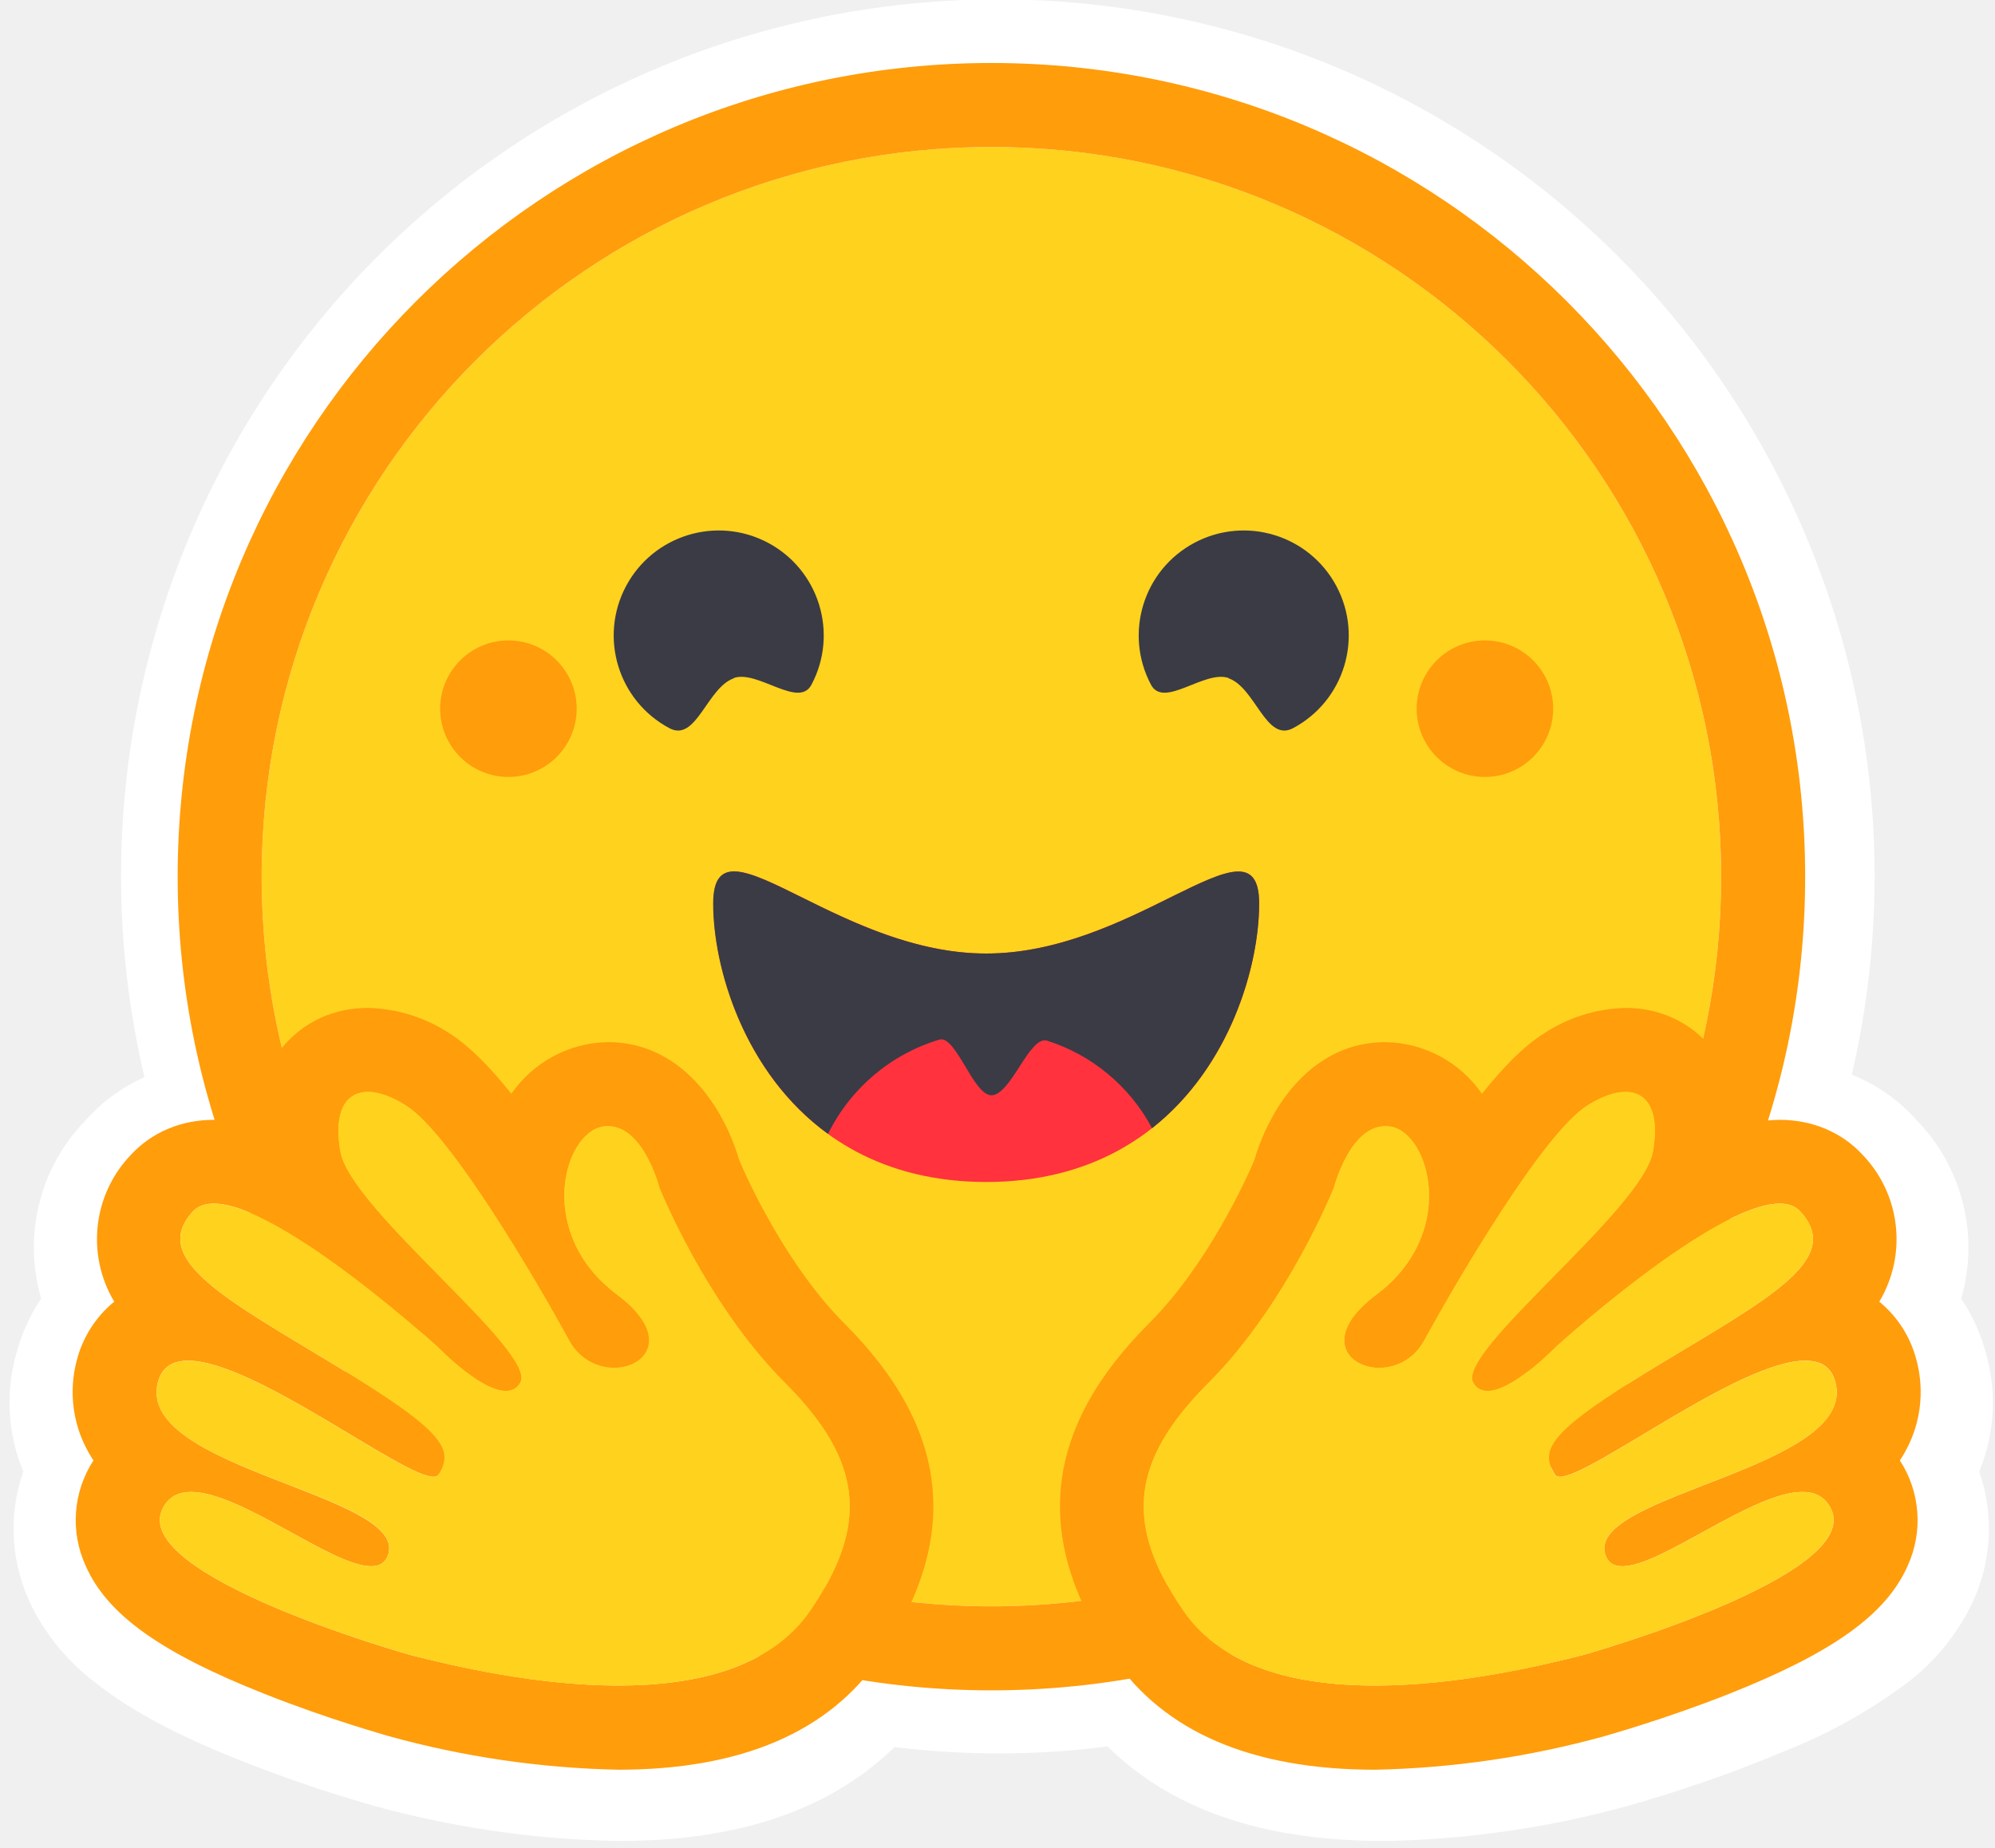
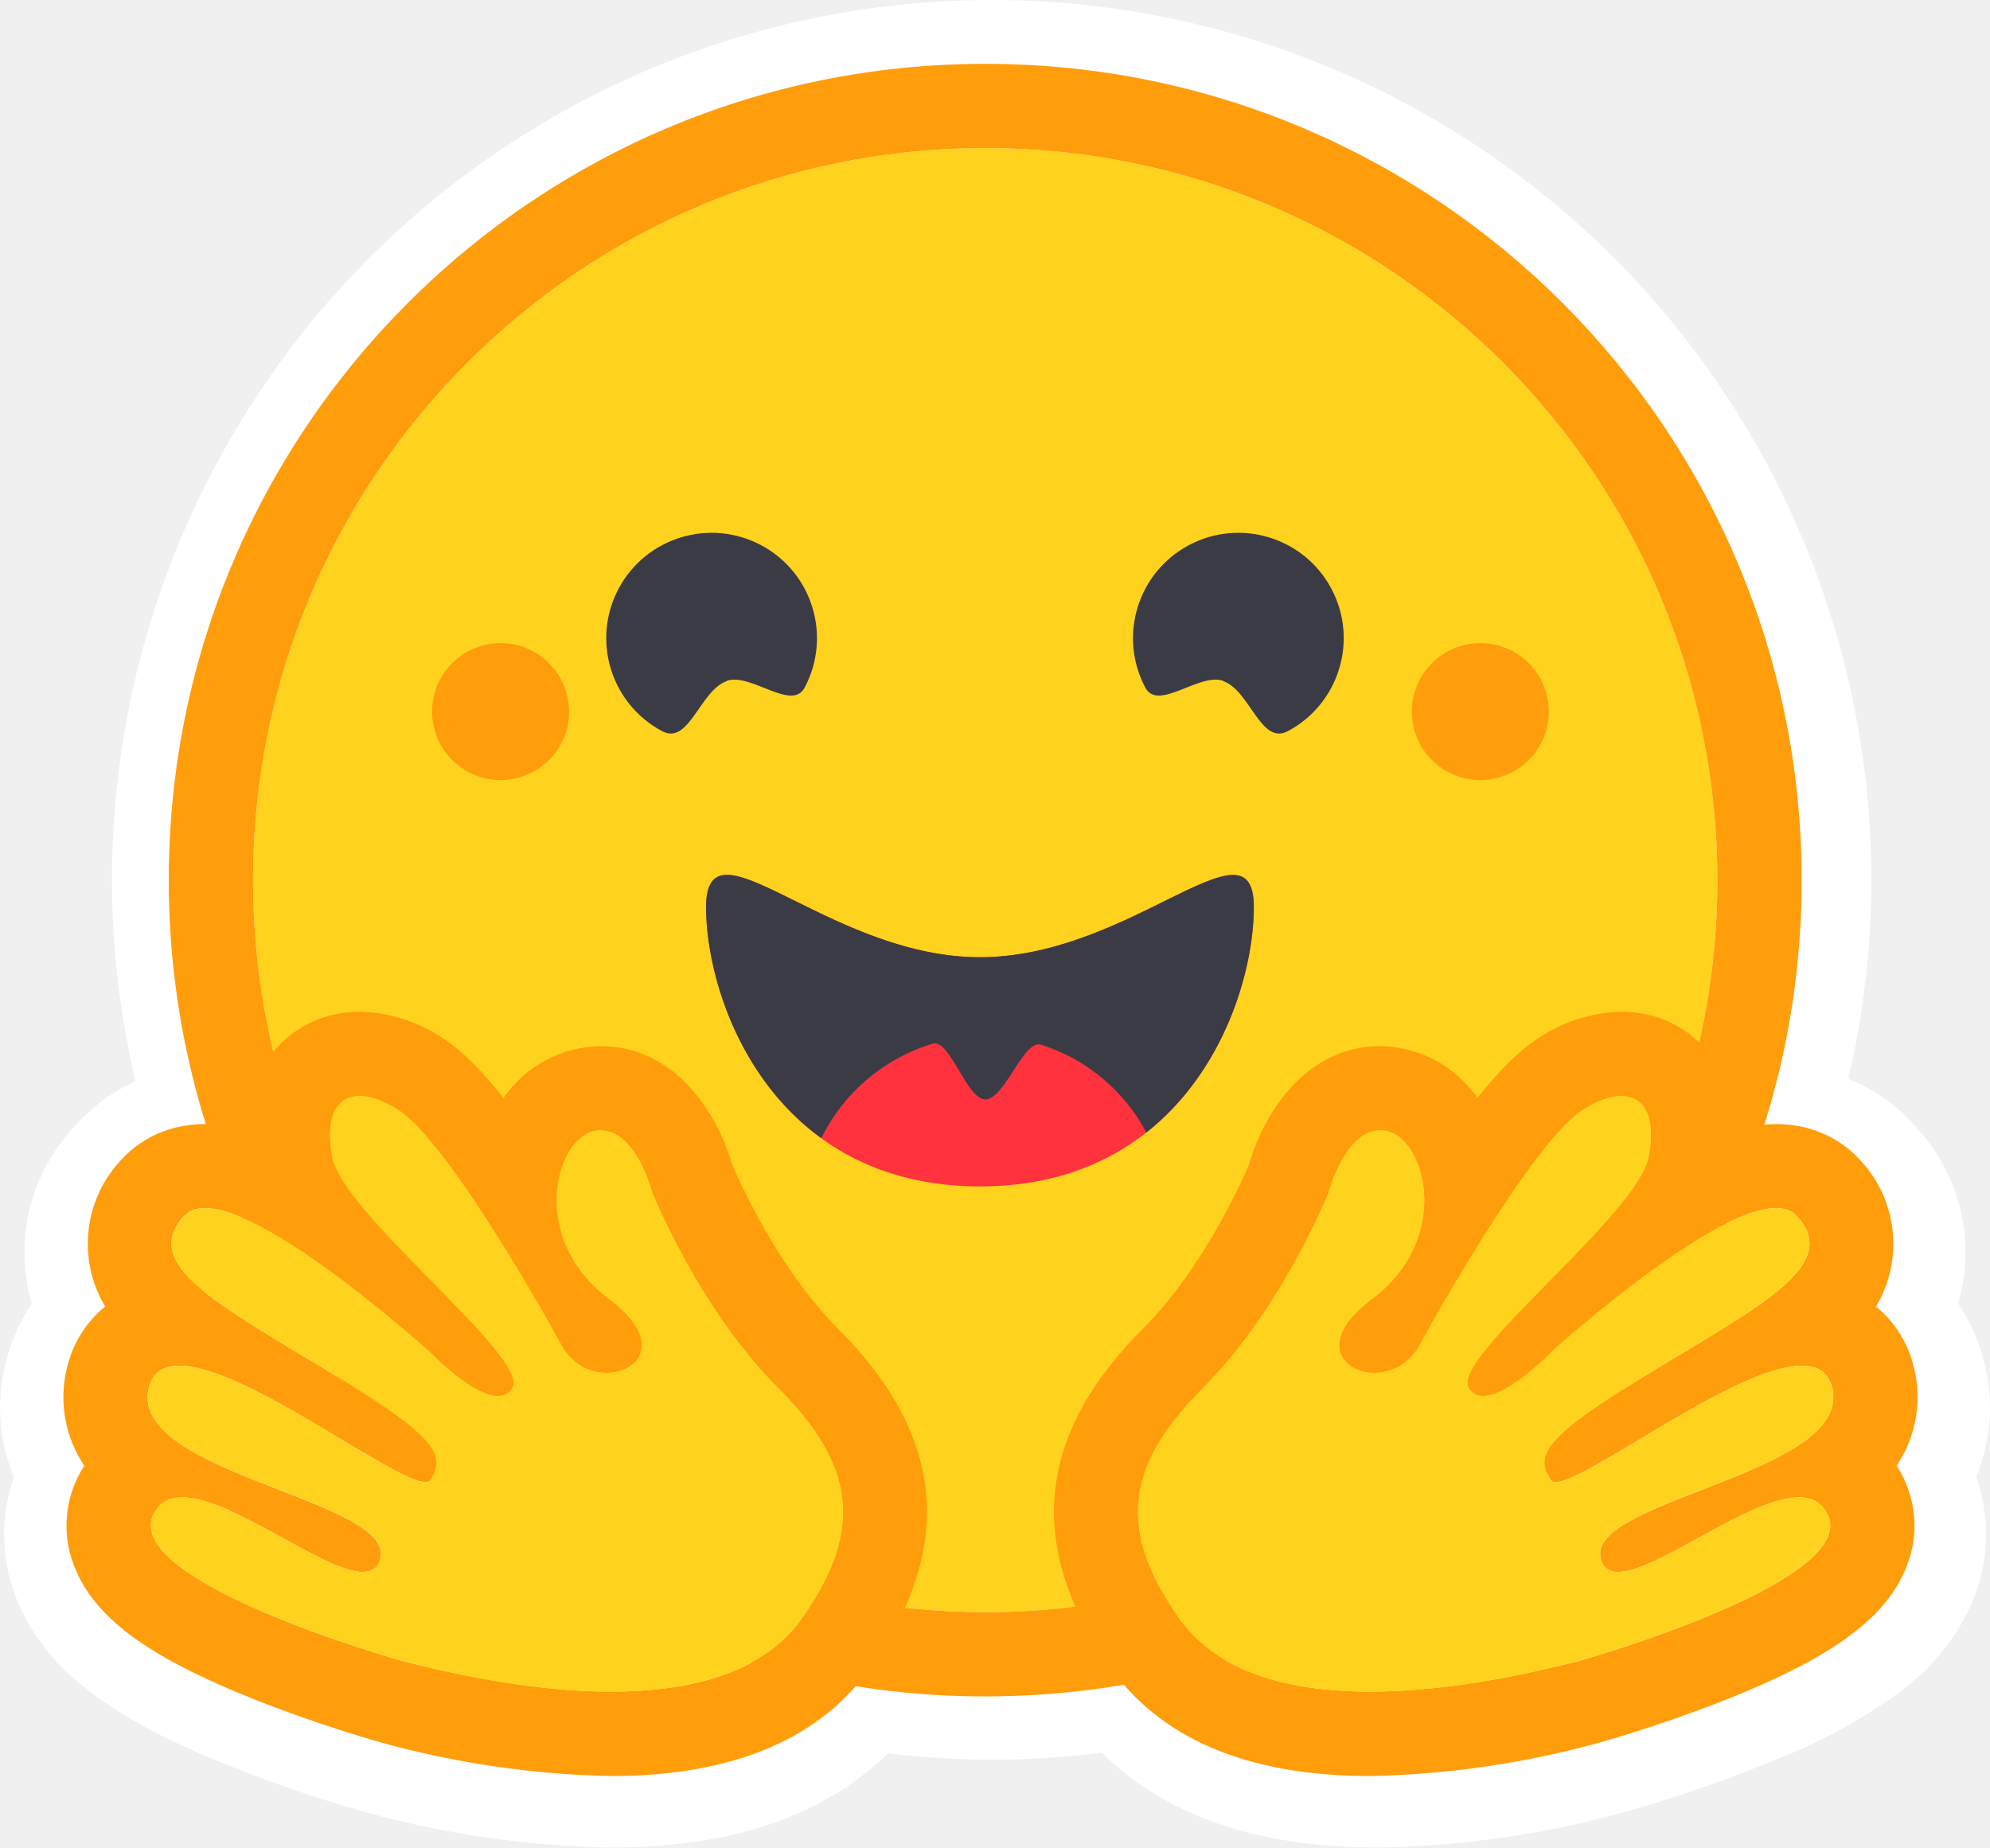
- <svg xmlns="http://www.w3.org/2000/svg" width="95" height="88" fill="none">
+ <svg xmlns="http://www.w3.org/2000/svg" fill="none" viewBox="0.45 -0.03 94.45 87.7">
  <path fill="#fff" d="M94.25 70.08a8.28 8.28 0 0 1-.43 6.46 10.57 10.57 0 0 1-3 3.6 25.18 25.18 0 0 1-5.7 3.2 65.74 65.74 0 0 1-7.56 2.65 46.67 46.67 0 0 1-11.42 1.68c-5.42.05-10.09-1.23-13.4-4.5a40.4 40.4 0 0 1-10.14.03c-3.34 3.25-7.99 4.52-13.39 4.47a46.82 46.82 0 0 1-11.43-1.68 66.37 66.37 0 0 1-7.55-2.65c-2.28-.98-4.17-2-5.68-3.2a10.5 10.5 0 0 1-3.02-3.6c-.99-2-1.18-4.3-.42-6.46a8.54 8.54 0 0 1-.33-5.63c.25-.95.66-1.83 1.18-2.61a8.67 8.67 0 0 1 2.1-8.47 8.23 8.23 0 0 1 2.82-2.07 41.75 41.75 0 1 1 81.3-.12 8.27 8.27 0 0 1 3.11 2.19 8.7 8.7 0 0 1 2.1 8.47c.52.78.93 1.66 1.18 2.61a8.61 8.61 0 0 1-.32 5.63Z" />
  <path fill="#FFD21E" d="M47.21 76.5a34.75 34.75 0 1 0 0-69.5 34.75 34.75 0 0 0 0 69.5Z" />
  <path fill="#FF9D0B" d="M81.96 41.75a34.75 34.75 0 1 0-69.5 0 34.75 34.75 0 0 0 69.5 0Zm-73.5 0a38.75 38.75 0 1 1 77.5 0 38.75 38.75 0 0 1-77.5 0Z" />
  <path fill="#3A3B45" d="M58.5 32.3c1.28.44 1.78 3.06 3.07 2.38a5 5 0 1 0-6.76-2.07c.61 1.15 2.55-.72 3.7-.32ZM34.95 32.3c-1.28.44-1.79 3.06-3.07 2.38a5 5 0 1 1 6.76-2.07c-.61 1.15-2.56-.72-3.7-.32Z" />
  <path fill="#FF323D" d="M46.96 56.29c9.83 0 13-8.76 13-13.26 0-2.34-1.57-1.6-4.09-.36-2.33 1.15-5.46 2.74-8.9 2.74-7.19 0-13-6.88-13-2.38s3.16 13.26 13 13.26Z" />
  <path fill="#3A3B45" fill-rule="evenodd" d="M39.43 54a8.7 8.7 0 0 1 5.3-4.49c.4-.12.81.57 1.24 1.28.4.68.82 1.37 1.24 1.37.45 0 .9-.68 1.33-1.35.45-.7.89-1.38 1.32-1.25a8.61 8.61 0 0 1 5 4.17c3.73-2.94 5.1-7.74 5.1-10.7 0-2.34-1.57-1.6-4.09-.36l-.14.07c-2.31 1.15-5.39 2.67-8.77 2.67s-6.45-1.52-8.77-2.67c-2.6-1.29-4.23-2.1-4.23.29 0 3.05 1.46 8.06 5.47 10.97Z" clip-rule="evenodd" />
  <path fill="#FF9D0B" d="M70.71 37a3.25 3.25 0 1 0 0-6.5 3.25 3.25 0 0 0 0 6.5ZM24.21 37a3.25 3.25 0 1 0 0-6.5 3.25 3.25 0 0 0 0 6.5ZM17.52 48c-1.62 0-3.06.66-4.07 1.87a5.97 5.97 0 0 0-1.33 3.76 7.1 7.1 0 0 0-1.94-.3c-1.55 0-2.95.59-3.94 1.66a5.8 5.8 0 0 0-.8 7 5.3 5.3 0 0 0-1.79 2.82c-.24.9-.48 2.8.8 4.74a5.22 5.22 0 0 0-.37 5.02c1.02 2.32 3.57 4.14 8.52 6.1 3.07 1.22 5.89 2 5.91 2.01a44.33 44.33 0 0 0 10.93 1.6c5.86 0 10.05-1.8 12.46-5.34 3.88-5.69 3.33-10.9-1.7-15.92-2.77-2.78-4.62-6.87-5-7.77-.78-2.66-2.84-5.62-6.25-5.62a5.7 5.7 0 0 0-4.6 2.46c-1-1.26-1.98-2.25-2.86-2.82A7.4 7.4 0 0 0 17.52 48Zm0 4c.51 0 1.14.22 1.82.65 2.14 1.36 6.25 8.43 7.76 11.18.5.92 1.37 1.31 2.14 1.31 1.55 0 2.75-1.53.15-3.48-3.92-2.93-2.55-7.72-.68-8.01.08-.02.17-.02.24-.02 1.7 0 2.45 2.93 2.45 2.93s2.2 5.52 5.98 9.3c3.77 3.77 3.97 6.8 1.22 10.83-1.88 2.75-5.47 3.58-9.16 3.58-3.81 0-7.73-.9-9.92-1.46-.11-.03-13.45-3.8-11.76-7 .28-.54.75-.76 1.34-.76 2.38 0 6.7 3.54 8.57 3.54.41 0 .7-.17.83-.6.79-2.85-12.06-4.05-10.98-8.17.2-.73.71-1.02 1.44-1.02 3.14 0 10.2 5.53 11.68 5.53.11 0 .2-.03.24-.1.74-1.2.33-2.04-4.9-5.2-5.21-3.16-8.88-5.06-6.8-7.33.24-.26.58-.38 1-.38 3.17 0 10.66 6.82 10.66 6.82s2.02 2.1 3.25 2.1c.28 0 .52-.1.68-.38.86-1.46-8.06-8.22-8.56-11.01-.34-1.9.24-2.85 1.31-2.85Z" />
  <path fill="#FFD21E" d="M38.6 76.69c2.75-4.04 2.55-7.07-1.22-10.84-3.78-3.77-5.98-9.3-5.98-9.3s-.82-3.2-2.69-2.9c-1.87.3-3.24 5.08.68 8.01 3.91 2.93-.78 4.92-2.29 2.17-1.5-2.75-5.62-9.82-7.76-11.18-2.13-1.35-3.63-.6-3.13 2.2.5 2.79 9.43 9.55 8.56 11-.87 1.47-3.93-1.71-3.93-1.71s-9.57-8.71-11.66-6.44c-2.08 2.27 1.59 4.17 6.8 7.33 5.23 3.16 5.64 4 4.9 5.2-.75 1.2-12.28-8.53-13.36-4.4-1.08 4.11 11.77 5.3 10.98 8.15-.8 2.85-9.06-5.38-10.74-2.18-1.7 3.21 11.65 6.98 11.76 7.01 4.3 1.12 15.25 3.49 19.08-2.12Z" />
  <path fill="#FF9D0B" d="M77.4 48c1.62 0 3.07.66 4.07 1.87a5.97 5.97 0 0 1 1.33 3.76 7.1 7.1 0 0 1 1.95-.3c1.55 0 2.95.59 3.94 1.66a5.8 5.8 0 0 1 .8 7 5.3 5.3 0 0 1 1.78 2.82c.24.9.48 2.8-.8 4.74a5.22 5.22 0 0 1 .37 5.02c-1.02 2.32-3.57 4.14-8.51 6.1-3.08 1.22-5.9 2-5.92 2.01a44.33 44.33 0 0 1-10.93 1.6c-5.86 0-10.05-1.8-12.46-5.34-3.88-5.69-3.33-10.9 1.7-15.92 2.78-2.78 4.63-6.87 5.01-7.77.78-2.66 2.83-5.62 6.24-5.62a5.7 5.7 0 0 1 4.6 2.46c1-1.26 1.98-2.25 2.87-2.82A7.4 7.4 0 0 1 77.4 48Zm0 4c-.51 0-1.13.22-1.82.65-2.13 1.36-6.25 8.43-7.76 11.18a2.43 2.43 0 0 1-2.14 1.31c-1.54 0-2.75-1.53-.14-3.48 3.91-2.93 2.54-7.72.67-8.01a1.54 1.54 0 0 0-.24-.02c-1.7 0-2.45 2.93-2.45 2.93s-2.2 5.52-5.97 9.3c-3.78 3.77-3.98 6.8-1.22 10.83 1.87 2.75 5.47 3.58 9.15 3.58 3.82 0 7.73-.9 9.93-1.46.1-.03 13.45-3.8 11.76-7-.29-.54-.75-.76-1.34-.76-2.38 0-6.71 3.54-8.57 3.54-.42 0-.71-.17-.83-.6-.8-2.85 12.05-4.05 10.97-8.17-.19-.73-.7-1.02-1.44-1.02-3.14 0-10.2 5.53-11.68 5.53-.1 0-.19-.03-.23-.1-.74-1.2-.34-2.04 4.88-5.2 5.23-3.16 8.9-5.06 6.8-7.33-.23-.26-.57-.38-.98-.38-3.18 0-10.67 6.82-10.67 6.82s-2.02 2.1-3.24 2.1a.74.74 0 0 1-.68-.38c-.87-1.46 8.05-8.22 8.55-11.01.34-1.9-.24-2.85-1.31-2.85Z" />
  <path fill="#FFD21E" d="M56.33 76.69c-2.75-4.04-2.56-7.07 1.22-10.84 3.77-3.77 5.97-9.3 5.97-9.3s.82-3.2 2.7-2.9c1.86.3 3.23 5.08-.68 8.01-3.92 2.93.78 4.92 2.28 2.17 1.51-2.75 5.63-9.82 7.76-11.18 2.13-1.35 3.64-.6 3.13 2.2-.5 2.79-9.42 9.55-8.55 11 .86 1.47 3.92-1.71 3.92-1.71s9.58-8.71 11.66-6.44c2.08 2.27-1.58 4.17-6.8 7.33-5.23 3.16-5.63 4-4.9 5.2.75 1.2 12.28-8.53 13.36-4.4 1.08 4.11-11.76 5.3-10.97 8.15.8 2.85 9.05-5.38 10.74-2.18 1.69 3.21-11.65 6.98-11.76 7.01-4.31 1.12-15.26 3.49-19.08-2.12Z" />
</svg>
